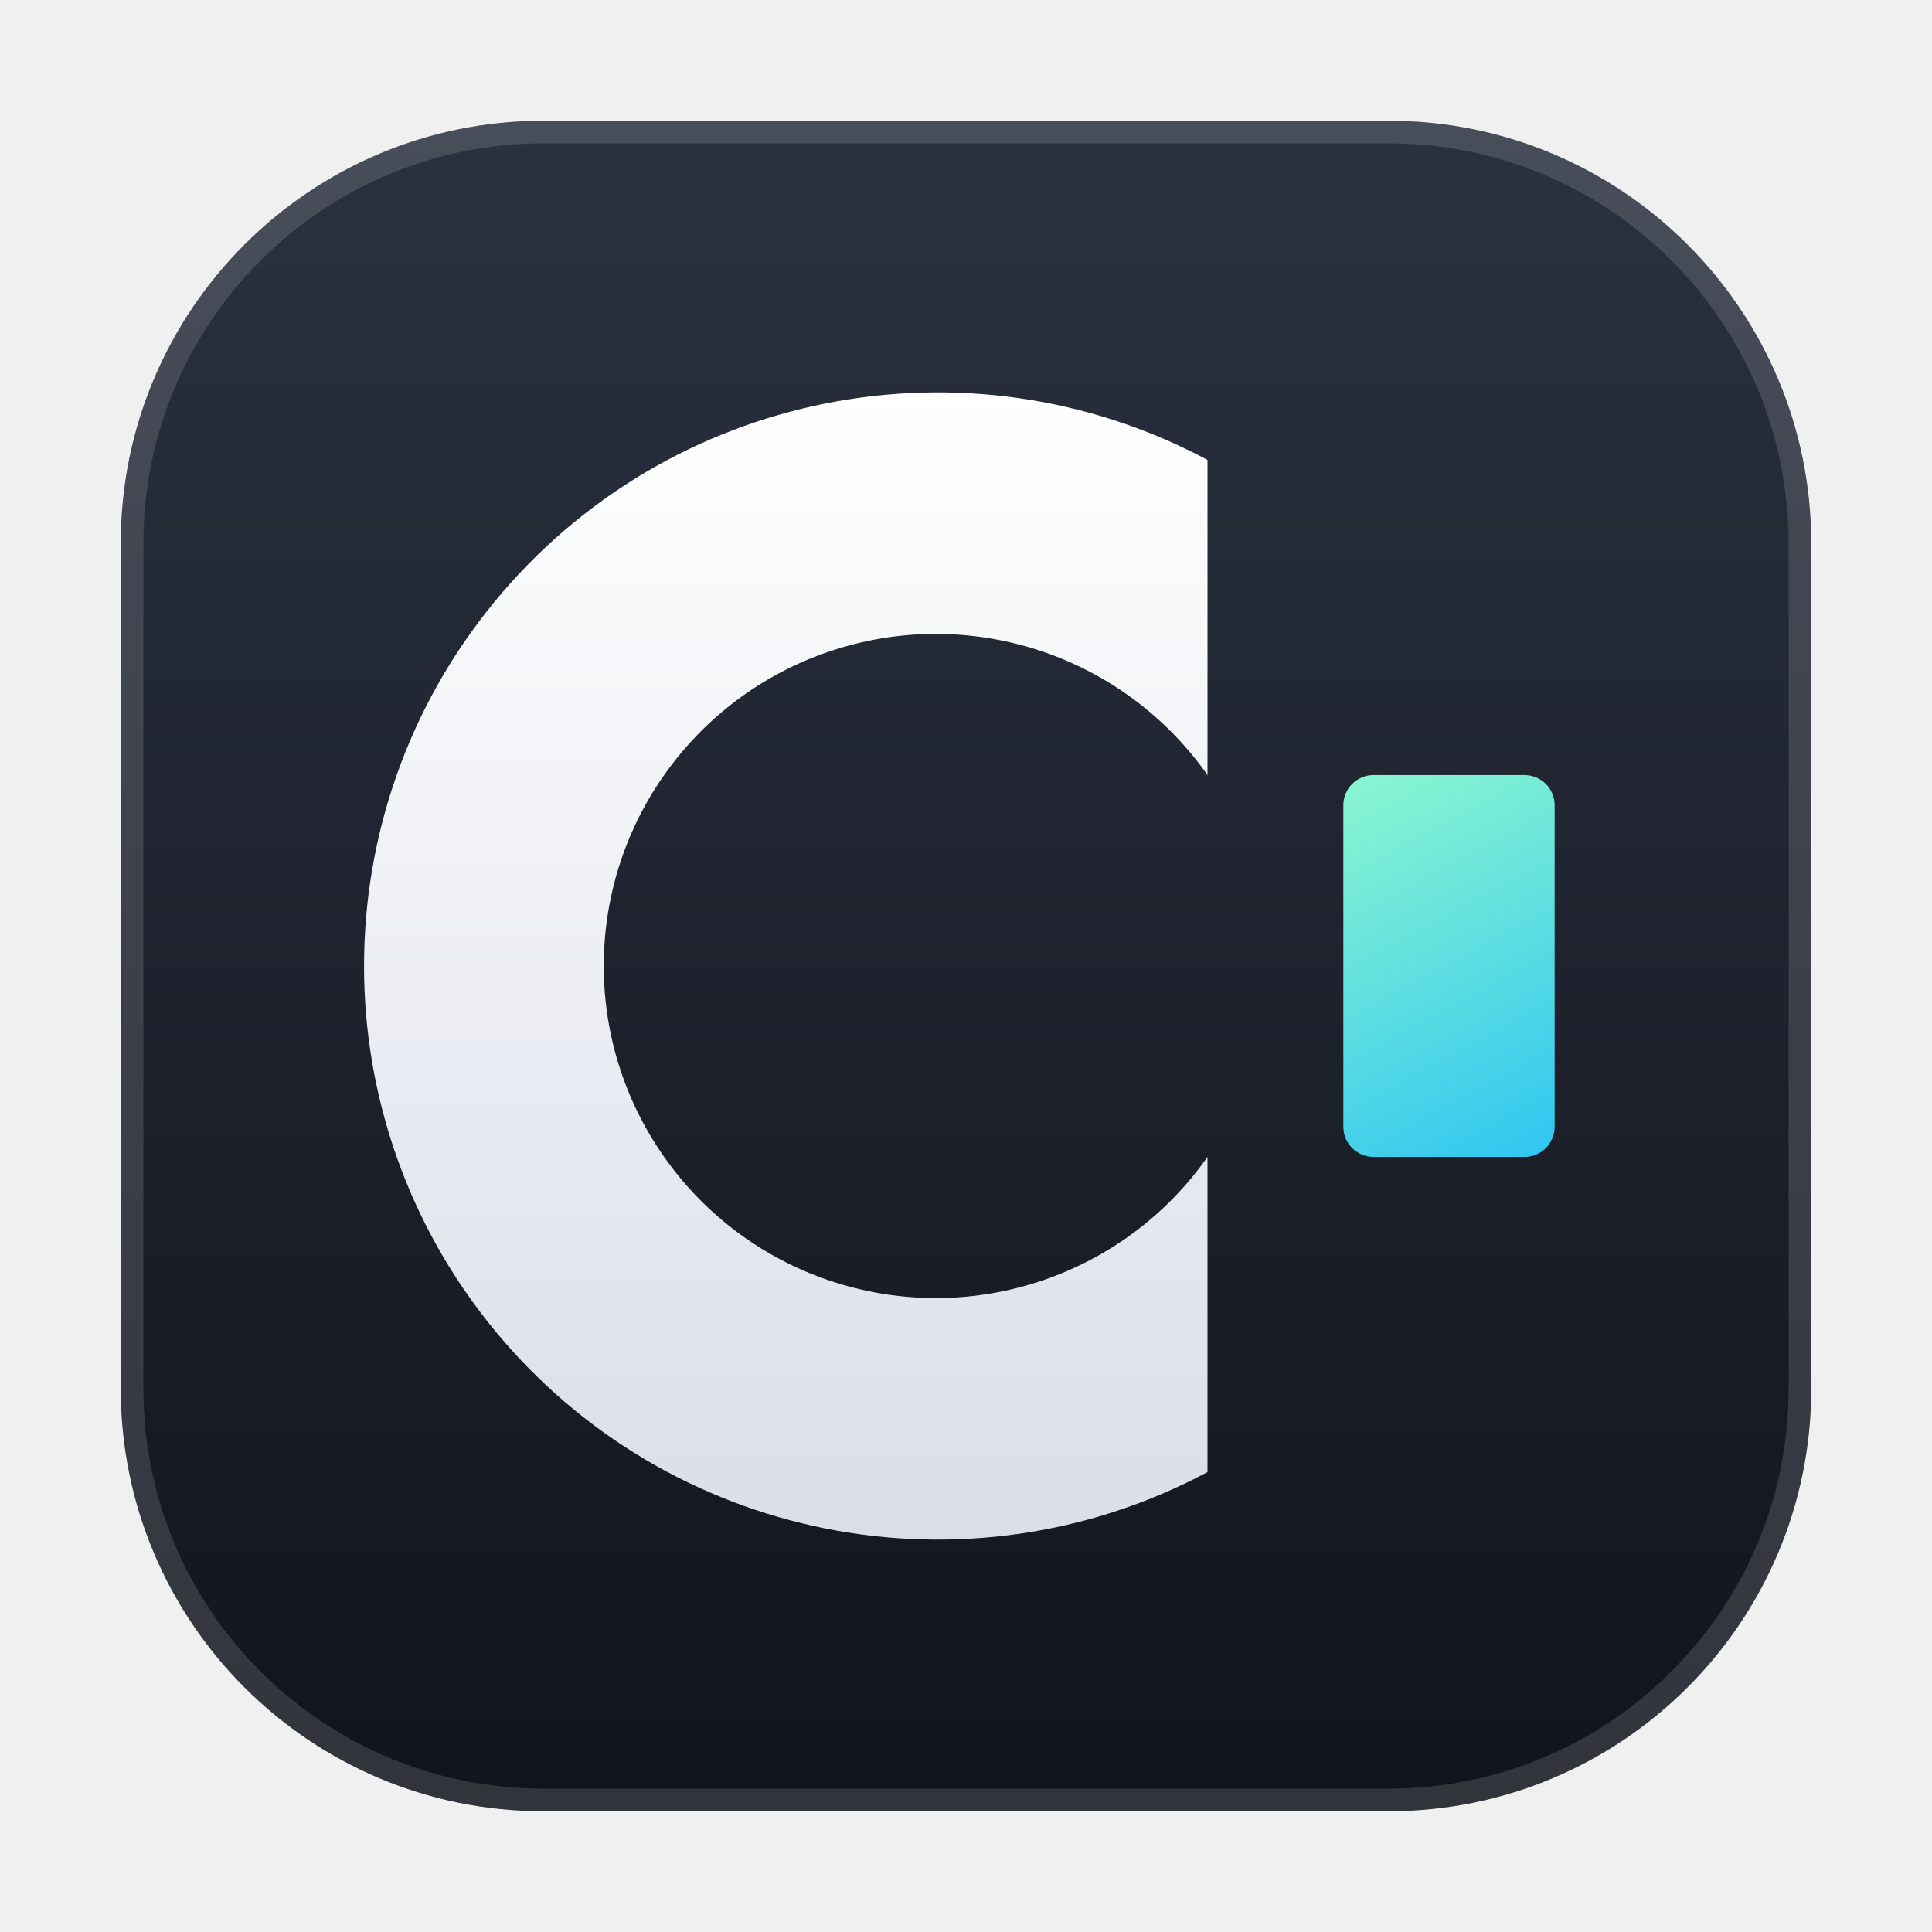
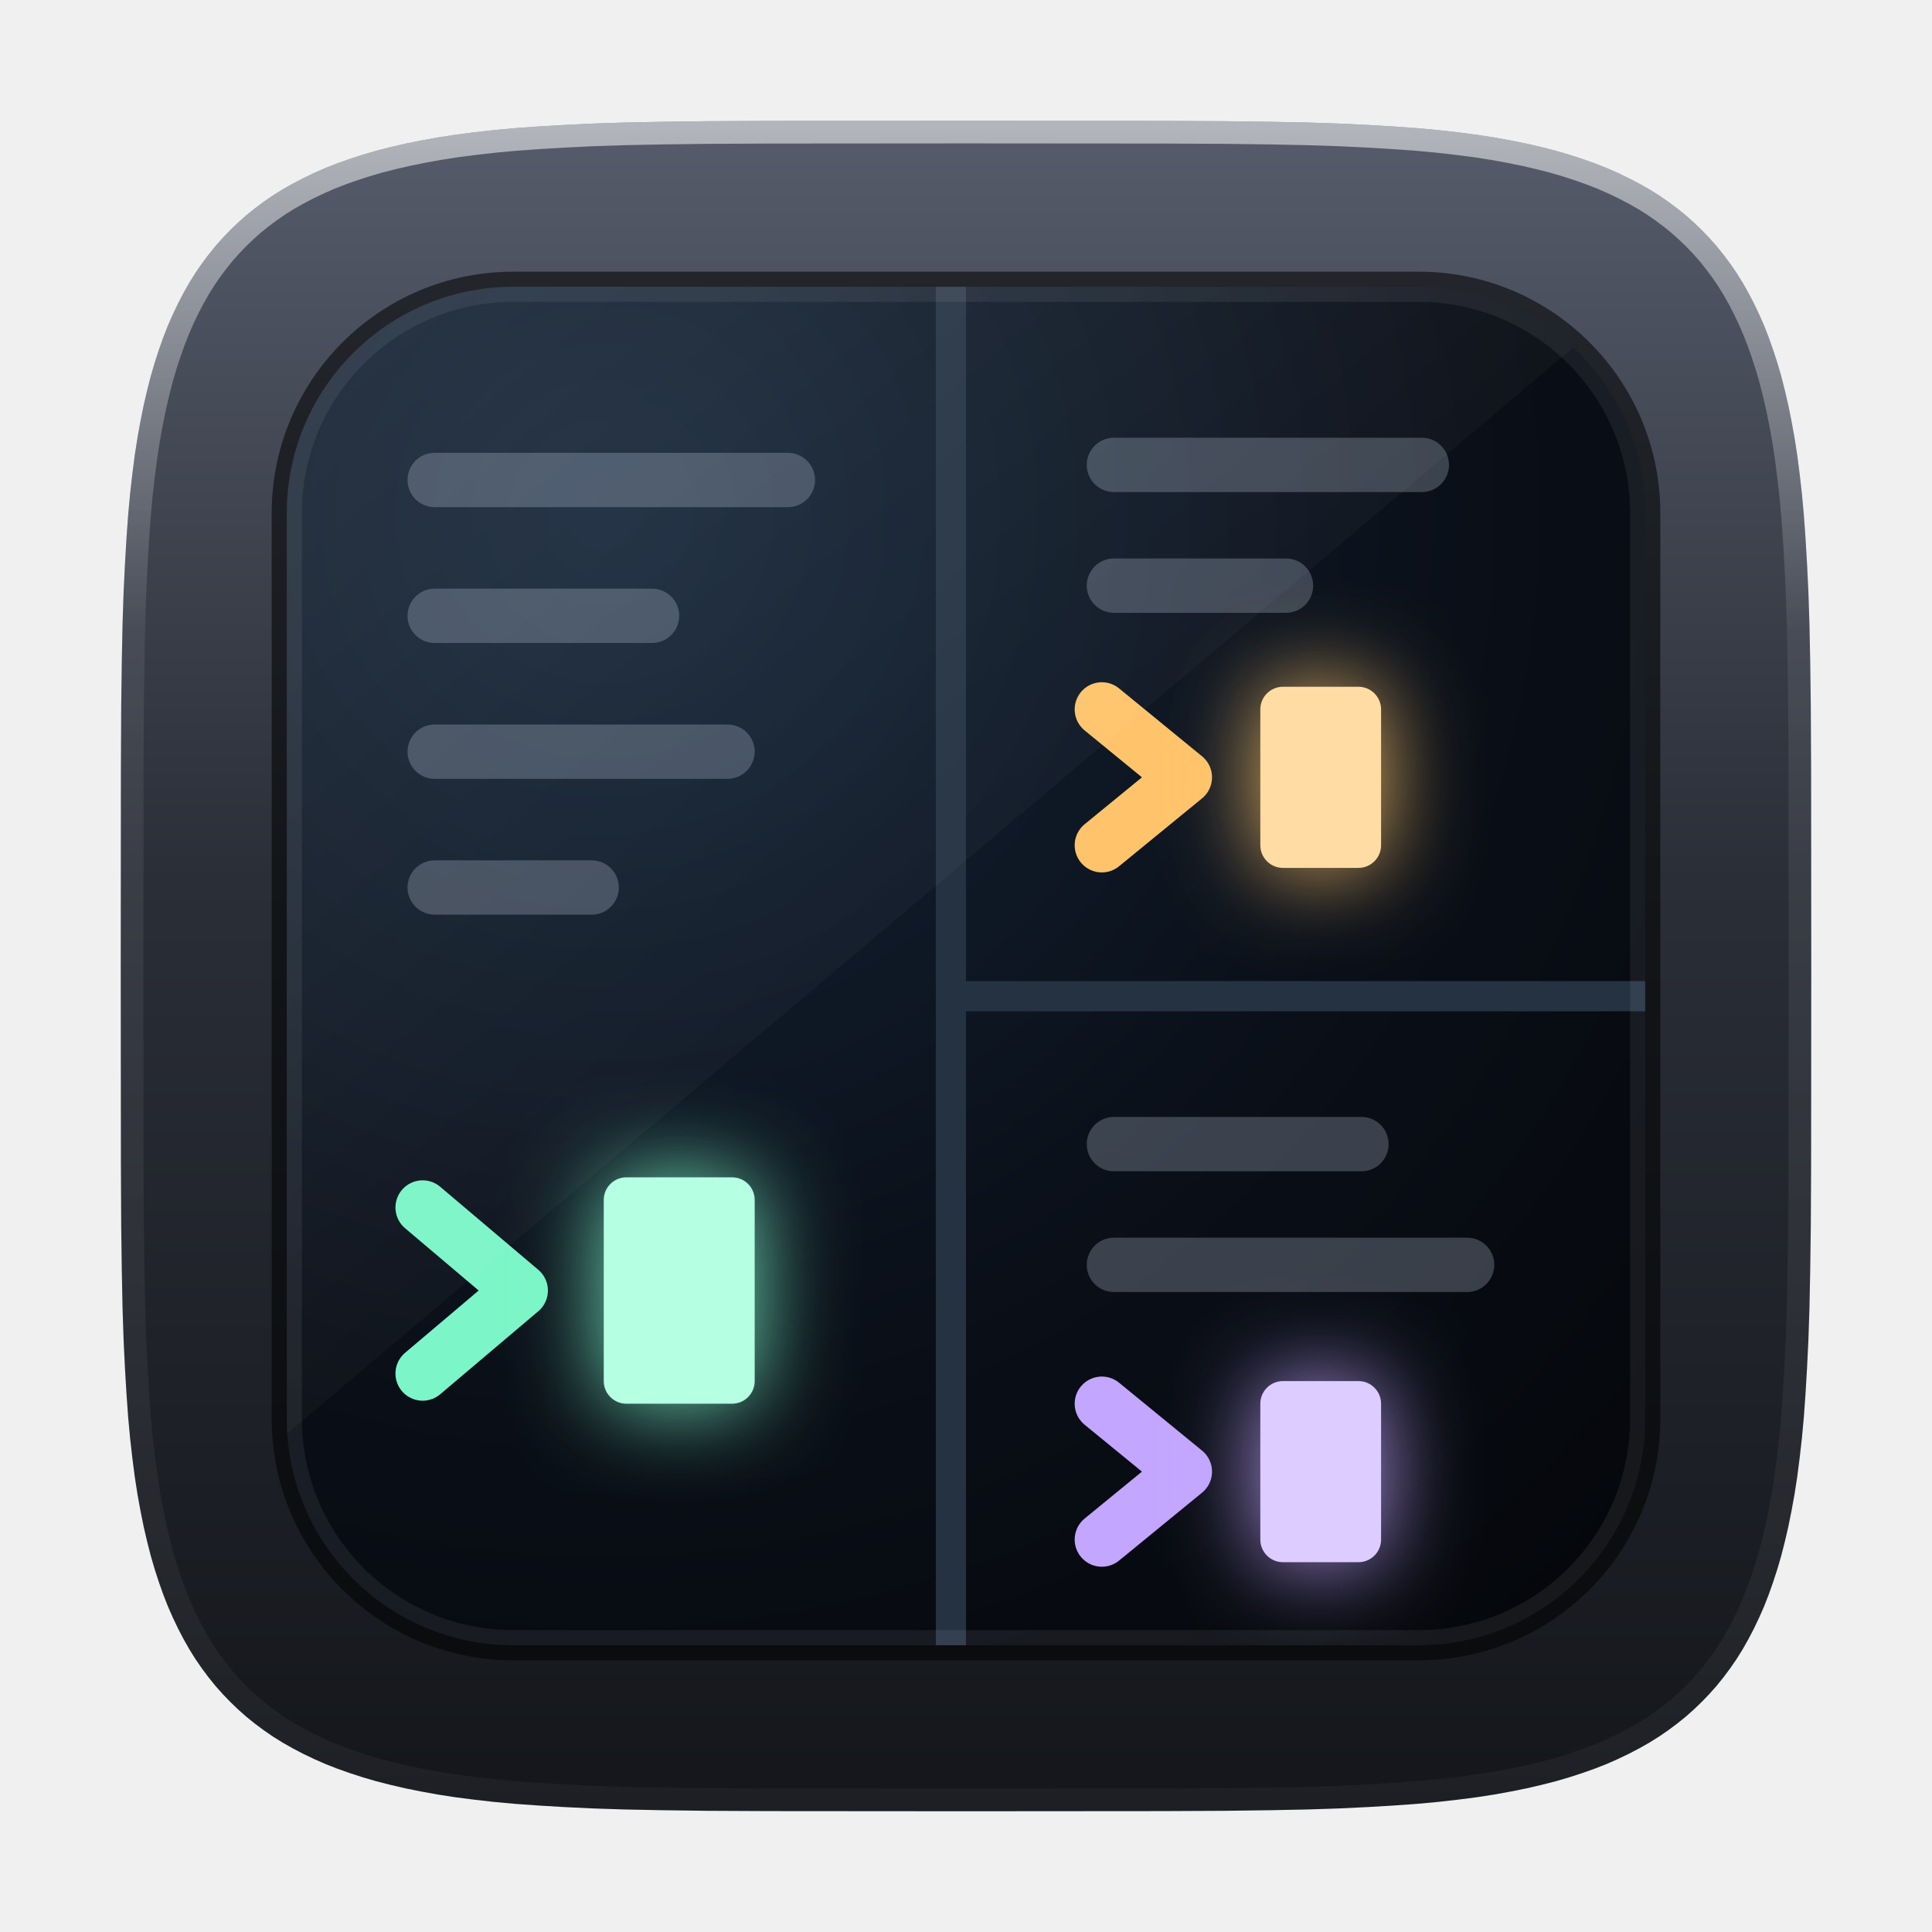
- <svg xmlns="http://www.w3.org/2000/svg" width="128" height="128" viewBox="0 0 128 128" role="img" aria-label="cagents">
+ <svg xmlns="http://www.w3.org/2000/svg" role="img" aria-label="cagents" width="128" height="128" viewBox="0 0 128 128">
  <defs>
-     <linearGradient id="bg" x1="64" y1="8" x2="64" y2="120" gradientUnits="userSpaceOnUse">
-       <stop stop-color="#2B3140" />
-       <stop offset="1" stop-color="#11141C" />
+     <linearGradient id="bezel" x1="0" y1="8" x2="0" y2="120" gradientUnits="userSpaceOnUse">
+       <stop stop-color="#565C6B" />
+       <stop offset=".45" stop-color="#2A2E37" />
+       <stop offset="1" stop-color="#14161B" />
    </linearGradient>
-     <linearGradient id="glyph" x1="64" y1="26" x2="64" y2="102" gradientUnits="userSpaceOnUse">
-       <stop stop-color="#FFFFFF" />
-       <stop offset="1" stop-color="#D9DEE8" />
+     <linearGradient id="rim" x1="0" y1="8" x2="0" y2="120" gradientUnits="userSpaceOnUse">
+       <stop stop-color="#fff" stop-opacity=".55" />
+       <stop offset=".3" stop-color="#fff" stop-opacity=".08" />
+       <stop offset="1" stop-color="#fff" stop-opacity=".04" />
    </linearGradient>
-     <linearGradient id="cursor" x1="89" y1="51" x2="103" y2="77" gradientUnits="userSpaceOnUse">
-       <stop stop-color="#8CF7CF" />
-       <stop offset="1" stop-color="#2EC5F2" />
+     <radialGradient id="screen" cx="40" cy="34" r="96" gradientUnits="userSpaceOnUse">
+       <stop stop-color="#15263A" />
+       <stop offset=".6" stop-color="#0A0F18" />
+       <stop offset="1" stop-color="#05070B" />
+     </radialGradient>
+     <linearGradient id="glare" x1="18" y1="18" x2="70" y2="80" gradientUnits="userSpaceOnUse">
+       <stop stop-color="#fff" stop-opacity=".10" />
+       <stop offset="1" stop-color="#fff" stop-opacity="0" />
    </linearGradient>
+     <clipPath id="tile">
+       <path d="M120.00 64.00L119.99 77.04L119.97 81.21L119.93 84.23L119.88 86.69L119.81 88.80L119.72 90.66L119.62 92.34L119.51 93.88L119.38 95.29L119.23 96.61L119.07 97.85L118.89 99.01L118.69 100.11L118.48 101.15L118.25 102.14L118.01 103.08L117.75 103.97L117.47 104.83L117.18 105.65L116.87 106.44L116.54 107.19L116.19 107.92L115.83 108.61L115.45 109.28L115.05 109.92L114.63 110.53L114.19 111.12L113.73 111.69L113.25 112.23L112.75 112.75L112.23 113.25L111.69 113.73L111.12 114.19L110.53 114.63L109.92 115.05L109.28 115.45L108.61 115.83L107.92 116.19L107.19 116.54L106.44 116.87L105.65 117.18L104.83 117.47L103.97 117.75L103.08 118.01L102.14 118.25L101.15 118.48L100.11 118.69L99.01 118.89L97.85 119.07L96.61 119.23L95.29 119.38L93.88 119.51L92.34 119.62L90.66 119.72L88.80 119.81L86.69 119.88L84.23 119.93L81.21 119.97L77.04 119.99L64.00 120.00L50.96 119.99L46.79 119.97L43.77 119.93L41.31 119.88L39.20 119.81L37.34 119.72L35.66 119.62L34.12 119.51L32.71 119.38L31.39 119.23L30.15 119.07L28.99 118.89L27.89 118.69L26.85 118.48L25.86 118.25L24.92 118.01L24.03 117.75L23.17 117.47L22.35 117.18L21.56 116.87L20.81 116.54L20.08 116.19L19.39 115.83L18.72 115.45L18.08 115.05L17.47 114.63L16.88 114.19L16.31 113.73L15.77 113.25L15.25 112.75L14.75 112.23L14.27 111.69L13.81 111.12L13.37 110.53L12.95 109.92L12.55 109.28L12.17 108.61L11.81 107.92L11.46 107.19L11.13 106.44L10.82 105.65L10.53 104.83L10.25 103.97L9.99 103.08L9.75 102.14L9.52 101.15L9.31 100.11L9.11 99.01L8.93 97.85L8.77 96.61L8.62 95.29L8.49 93.88L8.38 92.34L8.28 90.66L8.19 88.80L8.12 86.69L8.07 84.23L8.03 81.21L8.01 77.04L8.00 64.00L8.01 50.96L8.03 46.79L8.07 43.77L8.12 41.31L8.19 39.20L8.28 37.34L8.38 35.66L8.49 34.12L8.62 32.71L8.77 31.39L8.93 30.15L9.11 28.99L9.31 27.89L9.52 26.85L9.75 25.86L9.99 24.92L10.25 24.03L10.53 23.17L10.82 22.35L11.13 21.56L11.46 20.81L11.81 20.08L12.17 19.39L12.55 18.72L12.95 18.08L13.37 17.47L13.81 16.88L14.27 16.31L14.75 15.77L15.25 15.25L15.77 14.75L16.31 14.27L16.88 13.81L17.47 13.37L18.08 12.95L18.72 12.55L19.39 12.17L20.08 11.81L20.81 11.46L21.56 11.13L22.35 10.82L23.17 10.53L24.03 10.25L24.92 9.99L25.86 9.75L26.85 9.52L27.89 9.31L28.99 9.11L30.15 8.93L31.39 8.77L32.71 8.62L34.12 8.49L35.66 8.38L37.34 8.28L39.20 8.19L41.31 8.12L43.77 8.07L46.79 8.03L50.96 8.01L64.00 8.00L77.04 8.01L81.21 8.03L84.23 8.07L86.69 8.12L88.80 8.19L90.66 8.28L92.34 8.38L93.88 8.49L95.29 8.62L96.61 8.77L97.85 8.93L99.01 9.11L100.11 9.31L101.15 9.52L102.14 9.75L103.08 9.99L103.97 10.25L104.83 10.53L105.65 10.82L106.44 11.13L107.19 11.46L107.92 11.81L108.61 12.17L109.28 12.55L109.92 12.95L110.53 13.37L111.12 13.81L111.69 14.27L112.23 14.75L112.75 15.25L113.25 15.77L113.73 16.31L114.19 16.88L114.63 17.47L115.05 18.08L115.45 18.72L115.83 19.39L116.19 20.08L116.54 20.81L116.87 21.56L117.18 22.35L117.47 23.17L117.75 24.03L118.01 24.92L118.25 25.86L118.48 26.85L118.69 27.89L118.89 28.99L119.07 30.15L119.23 31.39L119.38 32.71L119.51 34.12L119.62 35.66L119.72 37.34L119.81 39.20L119.88 41.31L119.93 43.77L119.97 46.79L119.99 50.96Z" />
+     </clipPath>
+     <clipPath id="glass">
+       <rect x="19" y="19" width="90" height="90" rx="15" />
+     </clipPath>
+     <filter id="glow" x="-1" y="-1" width="3" height="3">
+       <feGaussianBlur stdDeviation="3" />
+     </filter>
  </defs>
-   <rect x="8" y="8" width="112" height="112" rx="28" fill="url(#bg)" />
-   <rect x="8.75" y="8.75" width="110.5" height="110.5" rx="27.25" fill="none" stroke="#FFFFFF" stroke-opacity=".14" stroke-width="1.5" />
-   <path d="M80 30.47A38 38 0 1 0 80 97.53V76.65A22 22 0 1 1 80 51.35Z" fill="url(#glyph)" />
-   <rect x="89" y="51.35" width="14" height="25.3" rx="2" fill="url(#cursor)" />
+   <path d="M120.00 64.00L119.99 77.04L119.97 81.21L119.93 84.23L119.88 86.69L119.81 88.80L119.72 90.66L119.62 92.34L119.51 93.88L119.38 95.29L119.23 96.61L119.07 97.85L118.89 99.01L118.69 100.11L118.48 101.15L118.25 102.14L118.01 103.08L117.75 103.97L117.47 104.83L117.18 105.65L116.87 106.44L116.54 107.19L116.19 107.92L115.83 108.61L115.45 109.28L115.05 109.92L114.63 110.53L114.19 111.12L113.73 111.69L113.25 112.23L112.75 112.75L112.23 113.25L111.69 113.73L111.12 114.19L110.53 114.63L109.92 115.05L109.28 115.45L108.61 115.83L107.92 116.19L107.19 116.54L106.44 116.87L105.65 117.18L104.83 117.47L103.97 117.75L103.08 118.01L102.14 118.25L101.15 118.48L100.11 118.69L99.01 118.89L97.85 119.07L96.61 119.23L95.29 119.38L93.88 119.51L92.34 119.62L90.66 119.72L88.80 119.81L86.69 119.88L84.23 119.93L81.21 119.97L77.04 119.99L64.00 120.00L50.96 119.99L46.79 119.97L43.77 119.93L41.31 119.88L39.20 119.81L37.34 119.72L35.66 119.62L34.12 119.51L32.71 119.38L31.39 119.23L30.15 119.07L28.99 118.89L27.89 118.69L26.85 118.48L25.86 118.25L24.92 118.01L24.03 117.75L23.17 117.47L22.35 117.18L21.56 116.87L20.81 116.54L20.08 116.19L19.39 115.83L18.72 115.45L18.08 115.05L17.47 114.63L16.88 114.19L16.31 113.73L15.77 113.25L15.25 112.75L14.75 112.23L14.27 111.69L13.81 111.12L13.37 110.53L12.95 109.92L12.55 109.28L12.17 108.61L11.81 107.92L11.46 107.19L11.13 106.44L10.82 105.65L10.53 104.83L10.25 103.97L9.99 103.08L9.75 102.14L9.52 101.15L9.31 100.11L9.11 99.01L8.93 97.85L8.77 96.61L8.62 95.29L8.49 93.88L8.38 92.34L8.28 90.66L8.19 88.80L8.12 86.69L8.07 84.23L8.03 81.21L8.01 77.04L8.00 64.00L8.01 50.96L8.03 46.79L8.07 43.77L8.12 41.31L8.19 39.20L8.28 37.34L8.38 35.66L8.49 34.12L8.62 32.71L8.77 31.39L8.93 30.15L9.11 28.99L9.31 27.89L9.52 26.85L9.75 25.86L9.99 24.92L10.25 24.03L10.53 23.17L10.82 22.35L11.13 21.56L11.46 20.81L11.81 20.08L12.17 19.39L12.55 18.72L12.95 18.08L13.37 17.47L13.81 16.88L14.27 16.31L14.75 15.77L15.25 15.25L15.77 14.75L16.31 14.27L16.88 13.81L17.47 13.37L18.08 12.95L18.72 12.55L19.39 12.17L20.08 11.81L20.81 11.46L21.56 11.13L22.35 10.82L23.17 10.53L24.03 10.25L24.92 9.99L25.86 9.75L26.85 9.52L27.89 9.31L28.99 9.11L30.15 8.93L31.39 8.77L32.71 8.62L34.12 8.49L35.66 8.38L37.34 8.28L39.20 8.19L41.31 8.12L43.77 8.07L46.79 8.03L50.96 8.01L64.00 8.00L77.04 8.01L81.21 8.03L84.23 8.07L86.69 8.12L88.80 8.19L90.66 8.28L92.34 8.38L93.88 8.49L95.29 8.62L96.61 8.77L97.85 8.93L99.01 9.11L100.11 9.31L101.15 9.52L102.14 9.75L103.08 9.99L103.97 10.25L104.83 10.53L105.65 10.82L106.44 11.13L107.19 11.46L107.92 11.81L108.61 12.17L109.28 12.55L109.92 12.95L110.53 13.37L111.12 13.81L111.69 14.27L112.23 14.75L112.75 15.25L113.25 15.77L113.73 16.31L114.19 16.88L114.63 17.47L115.05 18.08L115.45 18.72L115.83 19.39L116.19 20.08L116.54 20.81L116.87 21.56L117.18 22.35L117.47 23.17L117.75 24.03L118.01 24.92L118.25 25.86L118.48 26.85L118.69 27.89L118.89 28.99L119.07 30.15L119.23 31.39L119.38 32.71L119.51 34.12L119.62 35.66L119.72 37.34L119.81 39.20L119.88 41.31L119.93 43.77L119.97 46.79L119.99 50.96Z" fill="url(#bezel)" />
+   <path d="M120.00 64.00L119.99 77.04L119.97 81.21L119.93 84.23L119.88 86.69L119.81 88.80L119.72 90.66L119.62 92.34L119.51 93.88L119.38 95.29L119.23 96.61L119.07 97.85L118.89 99.01L118.69 100.11L118.48 101.15L118.25 102.14L118.01 103.08L117.75 103.97L117.47 104.83L117.18 105.65L116.87 106.44L116.54 107.19L116.19 107.92L115.83 108.61L115.45 109.28L115.05 109.92L114.63 110.53L114.19 111.12L113.73 111.69L113.25 112.23L112.75 112.75L112.23 113.25L111.69 113.73L111.12 114.19L110.53 114.63L109.92 115.05L109.28 115.45L108.61 115.83L107.92 116.19L107.19 116.54L106.44 116.87L105.65 117.18L104.83 117.47L103.97 117.75L103.08 118.01L102.14 118.25L101.15 118.48L100.11 118.69L99.01 118.89L97.85 119.07L96.61 119.23L95.29 119.38L93.88 119.51L92.34 119.62L90.66 119.72L88.80 119.81L86.69 119.88L84.23 119.93L81.21 119.97L77.04 119.99L64.00 120.00L50.96 119.99L46.79 119.97L43.77 119.93L41.31 119.88L39.20 119.81L37.34 119.72L35.66 119.62L34.12 119.51L32.71 119.38L31.39 119.23L30.15 119.07L28.99 118.89L27.89 118.69L26.85 118.48L25.86 118.25L24.92 118.01L24.03 117.75L23.17 117.47L22.35 117.18L21.56 116.87L20.81 116.54L20.08 116.19L19.39 115.83L18.72 115.45L18.08 115.05L17.47 114.63L16.88 114.19L16.31 113.73L15.77 113.25L15.25 112.75L14.75 112.23L14.27 111.69L13.81 111.12L13.37 110.53L12.95 109.92L12.55 109.28L12.17 108.61L11.81 107.92L11.46 107.19L11.13 106.44L10.82 105.65L10.53 104.83L10.25 103.97L9.99 103.08L9.75 102.14L9.52 101.15L9.31 100.11L9.11 99.01L8.93 97.85L8.77 96.61L8.62 95.29L8.49 93.88L8.38 92.34L8.28 90.66L8.19 88.80L8.12 86.69L8.07 84.23L8.03 81.21L8.01 77.04L8.00 64.00L8.01 50.96L8.03 46.79L8.07 43.77L8.12 41.31L8.19 39.20L8.28 37.34L8.38 35.66L8.49 34.12L8.62 32.71L8.77 31.39L8.93 30.15L9.11 28.99L9.31 27.89L9.52 26.85L9.75 25.86L9.99 24.92L10.25 24.03L10.53 23.17L10.82 22.35L11.13 21.56L11.46 20.81L11.81 20.08L12.17 19.39L12.55 18.72L12.95 18.08L13.37 17.47L13.81 16.88L14.27 16.31L14.75 15.77L15.25 15.25L15.77 14.75L16.31 14.27L16.88 13.81L17.47 13.37L18.08 12.95L18.72 12.55L19.39 12.17L20.08 11.81L20.81 11.46L21.56 11.13L22.35 10.82L23.17 10.53L24.03 10.25L24.92 9.99L25.86 9.75L26.85 9.52L27.89 9.31L28.99 9.11L30.15 8.93L31.39 8.77L32.71 8.62L34.12 8.49L35.66 8.38L37.34 8.28L39.20 8.19L41.31 8.12L43.77 8.07L46.79 8.03L50.96 8.01L64.00 8.00L77.04 8.01L81.21 8.03L84.23 8.07L86.69 8.12L88.80 8.19L90.66 8.28L92.34 8.38L93.88 8.49L95.29 8.62L96.61 8.77L97.85 8.93L99.01 9.11L100.11 9.31L101.15 9.52L102.14 9.75L103.08 9.99L103.97 10.25L104.83 10.53L105.65 10.82L106.44 11.13L107.19 11.46L107.92 11.81L108.61 12.17L109.28 12.55L109.92 12.95L110.53 13.37L111.12 13.81L111.69 14.27L112.23 14.75L112.75 15.25L113.25 15.77L113.73 16.31L114.19 16.88L114.63 17.47L115.05 18.08L115.45 18.72L115.83 19.39L116.19 20.08L116.54 20.81L116.87 21.56L117.18 22.35L117.47 23.17L117.75 24.03L118.01 24.92L118.25 25.86L118.48 26.85L118.69 27.89L118.89 28.99L119.07 30.15L119.23 31.39L119.38 32.71L119.51 34.12L119.62 35.66L119.72 37.34L119.81 39.20L119.88 41.31L119.93 43.77L119.97 46.79L119.99 50.96Z" fill="none" stroke="url(#rim)" stroke-width="3" clip-path="url(#tile)" />
+   <rect x="18" y="18" width="92" height="92" rx="16" fill="#000" fill-opacity=".55" />
+   <rect x="19" y="19" width="90" height="90" rx="15" fill="url(#screen)" />
+   <g clip-path="url(#glass)">
+     <path d="M63 19v90M63 66h46" stroke="#243242" stroke-width="2" />
+     <g fill="#C9D6E6" fill-opacity=".26">
+       <rect x="27" y="30" width="27" height="3.6" rx="1.8" />
+       <rect x="27" y="39" width="18" height="3.6" rx="1.8" />
+       <rect x="27" y="48" width="23" height="3.6" rx="1.8" />
+       <rect x="27" y="57" width="14" height="3.6" rx="1.8" />
+       <rect x="72" y="29" width="24" height="3.6" rx="1.8" />
+       <rect x="72" y="37" width="15" height="3.6" rx="1.8" />
+       <rect x="72" y="74" width="20" height="3.6" rx="1.8" />
+       <rect x="72" y="82" width="27" height="3.6" rx="1.8" />
+     </g>
+     <g fill="none" stroke-width="3.6" stroke-linecap="round" stroke-linejoin="round">
+       <path d="M28 80l6.5 5.5L28 91" stroke="#7CF5C8" />
+       <path d="M73 47l5.5 4.5L73 56" stroke="#FFC46B" />
+       <path d="M73 93l5.5 4.5L73 102" stroke="#C3A6FF" />
+     </g>
+     <g filter="url(#glow)" opacity=".9">
+       <rect x="40" y="78" width="10" height="15" rx="1.5" fill="#7CF5C8" />
+       <rect x="83.5" y="45.5" width="8" height="12" rx="1.5" fill="#FFC46B" />
+       <rect x="83.5" y="91.5" width="8" height="12" rx="1.5" fill="#C3A6FF" />
+     </g>
+     <rect x="40" y="78" width="10" height="15" rx="1.5" fill="#B5FFE3" />
+     <rect x="83.5" y="45.5" width="8" height="12" rx="1.5" fill="#FFDCA3" />
+     <rect x="83.5" y="91.5" width="8" height="12" rx="1.5" fill="#DDCCFF" />
+     <path d="M19 19h90L19 95Z" fill="url(#glare)" />
+   </g>
+   <rect x="19.5" y="19.5" width="89" height="89" rx="14.5" fill="none" stroke="#fff" stroke-opacity=".07" />
</svg>
